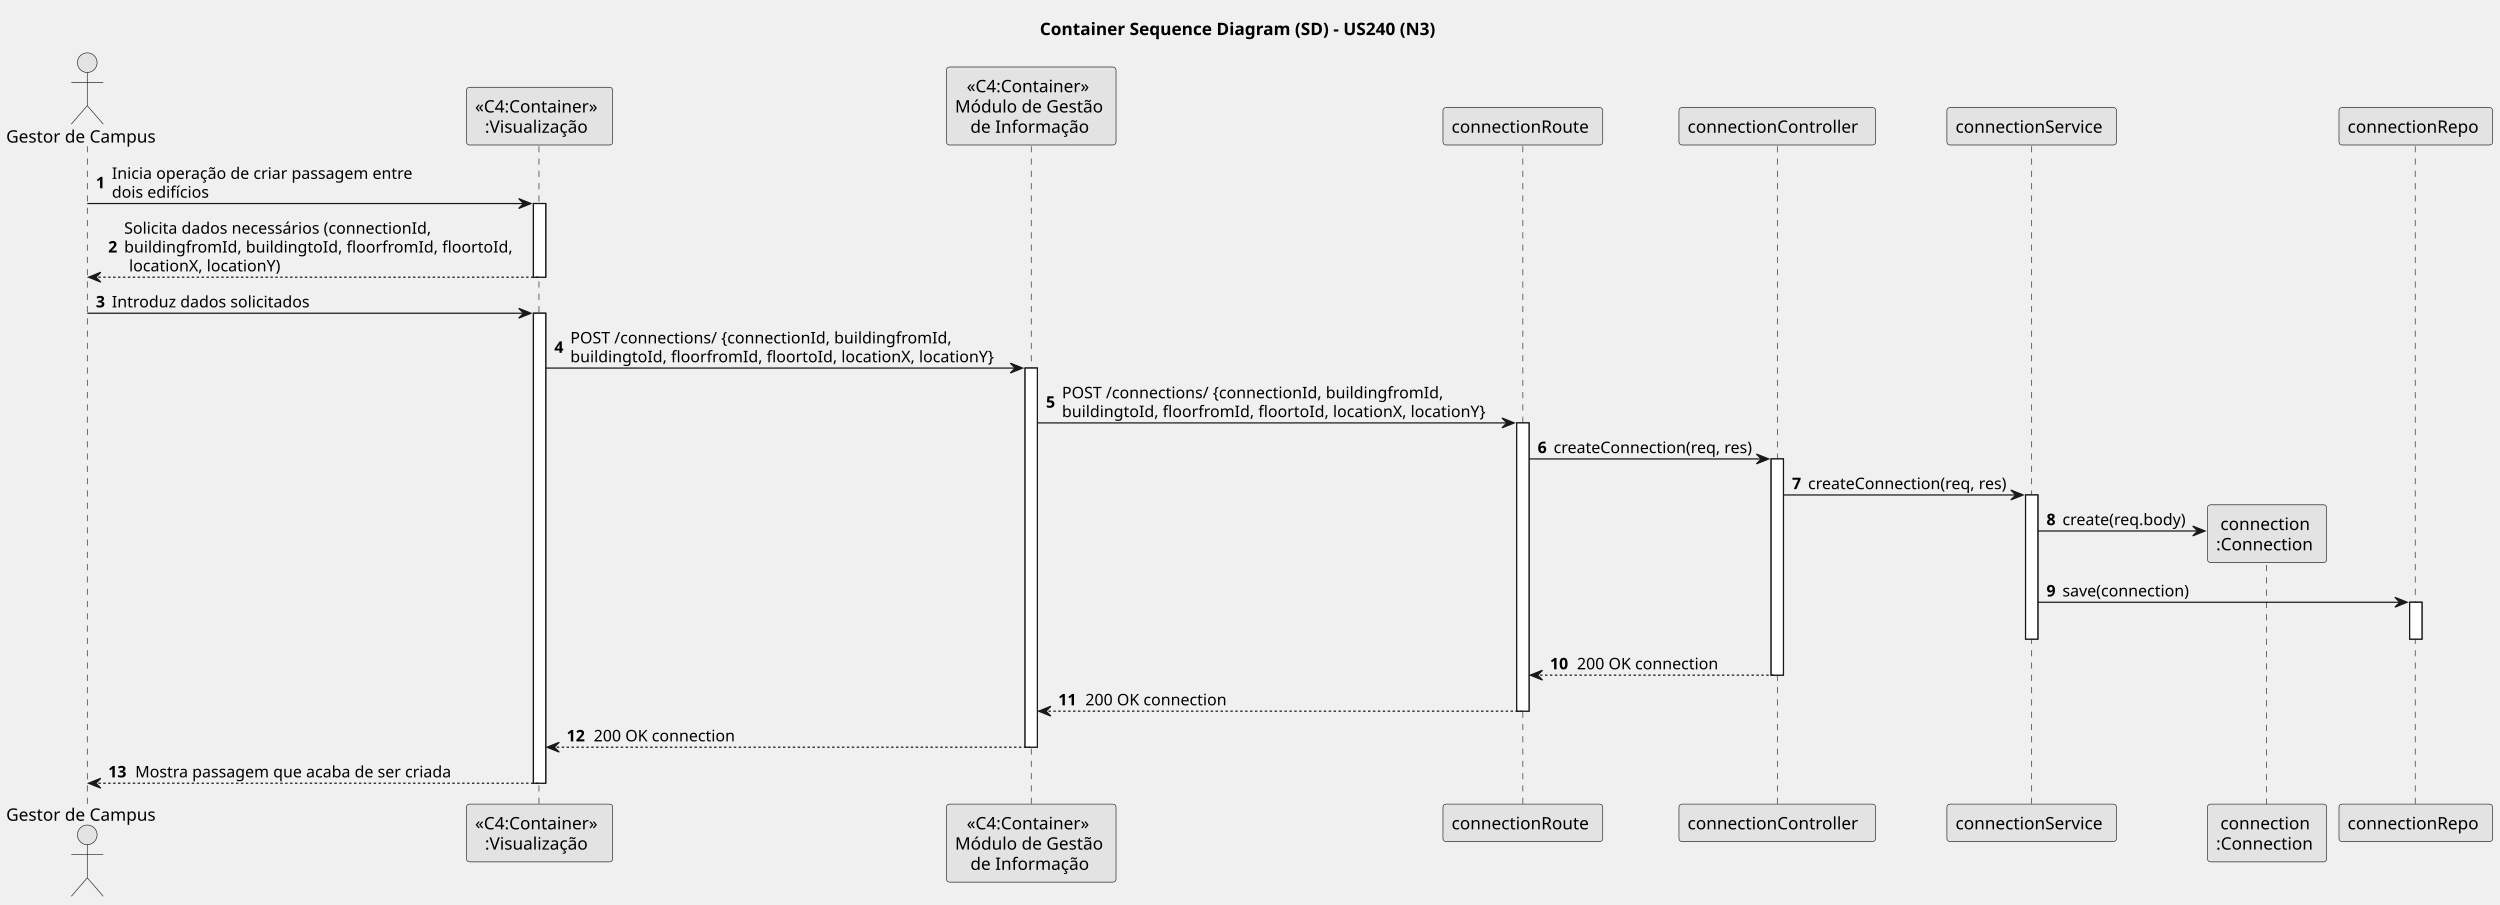
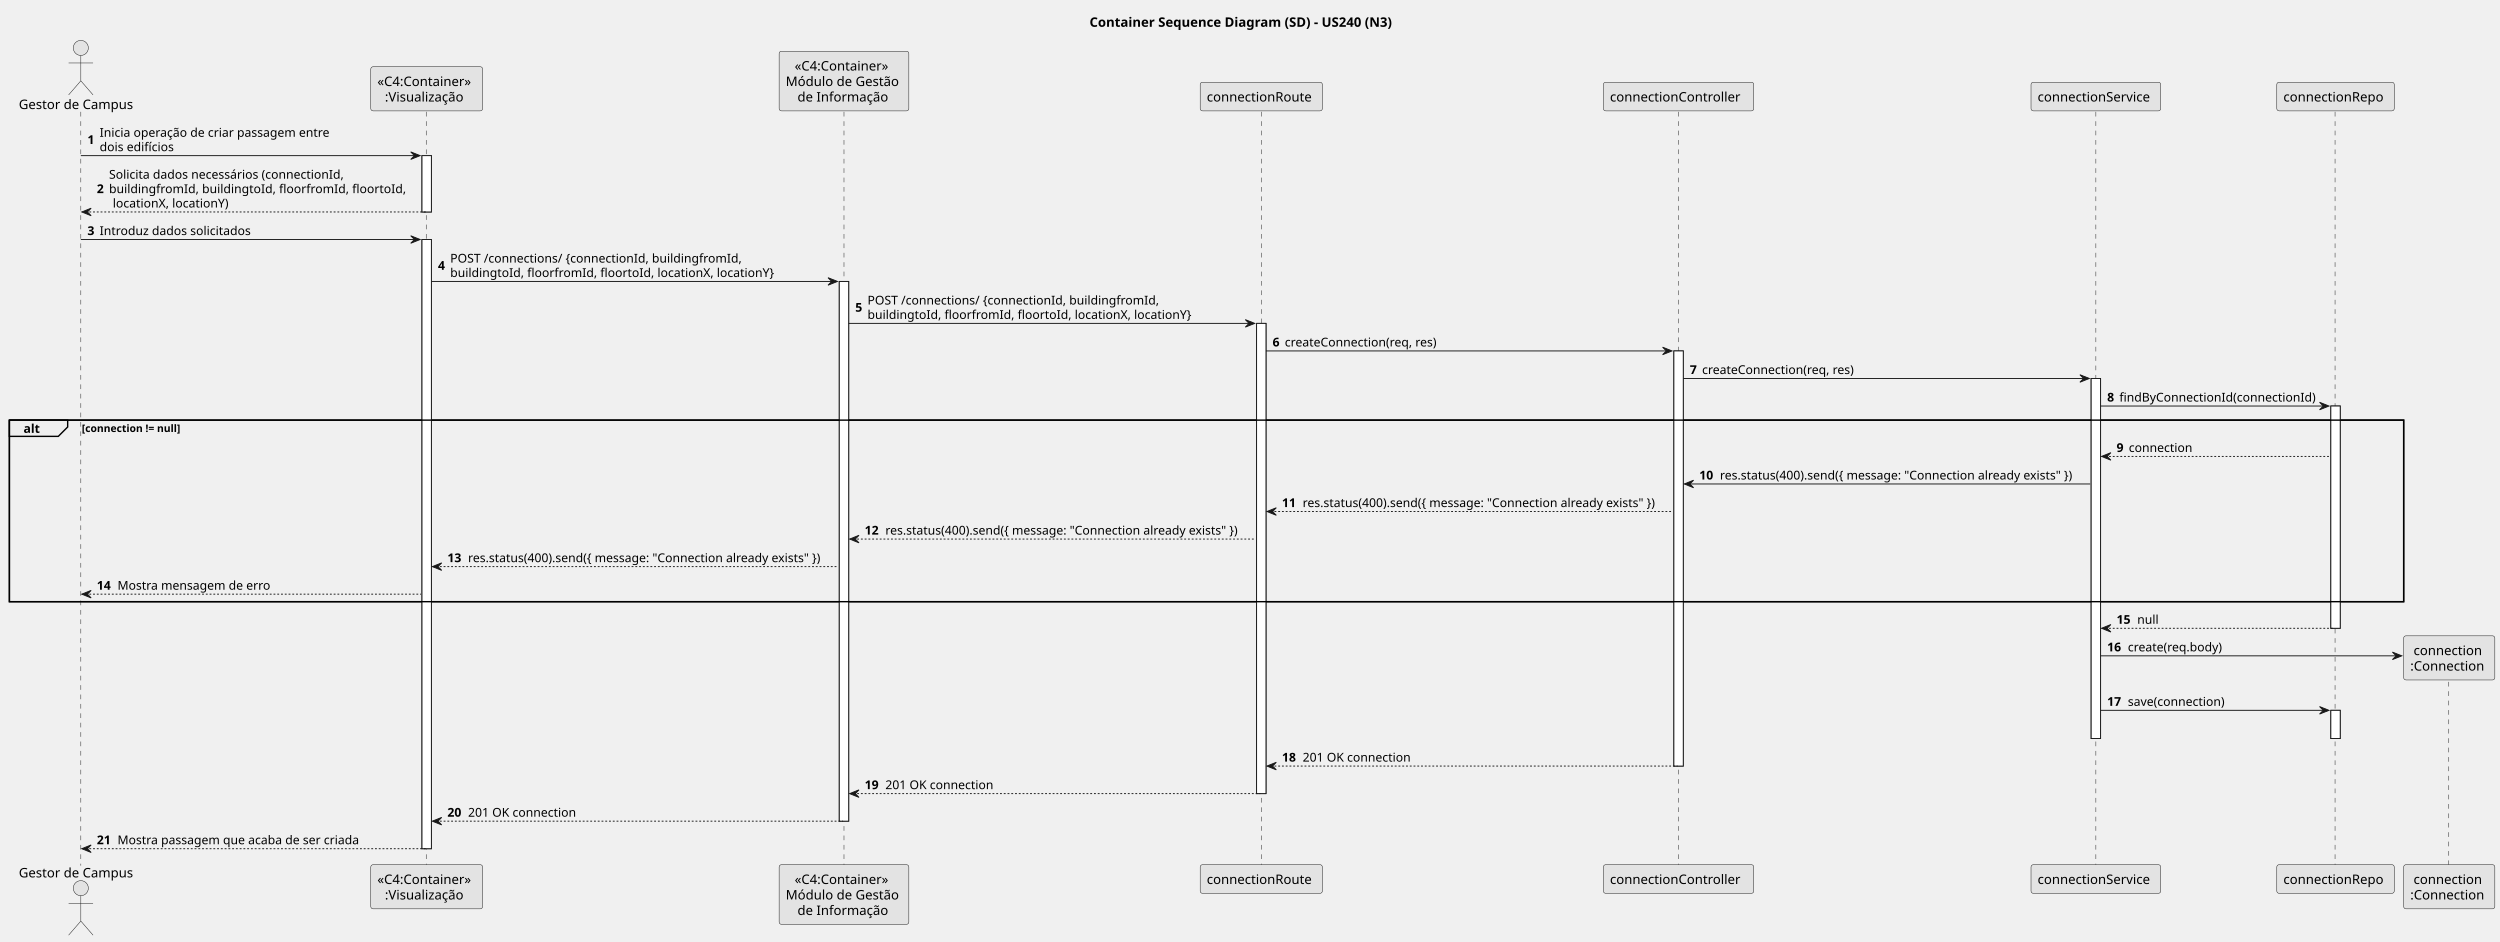
- <svg xmlns="http://www.w3.org/2000/svg" contentStyleType="text/css" height="736px" preserveAspectRatio="none" style="width:2034px;height:736px;background:#FFFFFF;" version="1.1" viewBox="0 0 2034 736" width="2034px" zoomAndPan="magnify">
+ <svg xmlns="http://www.w3.org/2000/svg" contentStyleType="text/css" height="1002px" preserveAspectRatio="none" style="width:2660px;height:1002px;background:#FFFFFF;" version="1.1" viewBox="0 0 2660 1002" width="2660px" zoomAndPan="magnify">
  <defs />
  <g>
-     <text fill="#000000" font-family="sans-serif" font-size="14" font-weight="bold" lengthAdjust="spacing" textLength="340" x="846" y="28.535">Container Sequence Diagram (SD) - US240 (N3)</text>
-     <rect fill="#FFFFFF" height="59.932" style="stroke:#181818;stroke-width:1.0;" width="10" x="434" y="165.598" />
-     <rect fill="#FFFFFF" height="382.393" style="stroke:#181818;stroke-width:1.0;" width="10" x="434" y="254.84" />
-     <rect fill="#FFFFFF" height="308.461" style="stroke:#181818;stroke-width:1.0;" width="10" x="834" y="299.461" />
-     <rect fill="#FFFFFF" height="234.529" style="stroke:#181818;stroke-width:1.0;" width="10" x="1234" y="344.082" />
-     <rect fill="#FFFFFF" height="175.908" style="stroke:#181818;stroke-width:1.0;" width="10" x="1441" y="373.393" />
-     <rect fill="#FFFFFF" height="117.287" style="stroke:#181818;stroke-width:1.0;" width="10" x="1648" y="402.703" />
-     <rect fill="#FFFFFF" height="30" style="stroke:#181818;stroke-width:1.0;" width="10" x="1960.5" y="489.99" />
-     <line style="stroke:#181818;stroke-width:0.5;stroke-dasharray:5.0,5.0;" x1="71" x2="71" y1="118.977" y2="655.232" />
-     <line style="stroke:#181818;stroke-width:0.5;stroke-dasharray:5.0,5.0;" x1="438.5" x2="438.5" y1="118.977" y2="655.232" />
-     <line style="stroke:#181818;stroke-width:0.5;stroke-dasharray:5.0,5.0;" x1="839" x2="839" y1="118.977" y2="655.232" />
-     <line style="stroke:#181818;stroke-width:0.5;stroke-dasharray:5.0,5.0;" x1="1239" x2="1239" y1="118.977" y2="655.232" />
-     <line style="stroke:#181818;stroke-width:0.5;stroke-dasharray:5.0,5.0;" x1="1446" x2="1446" y1="118.977" y2="655.232" />
-     <line style="stroke:#181818;stroke-width:0.5;stroke-dasharray:5.0,5.0;" x1="1653" x2="1653" y1="118.977" y2="655.232" />
-     <line style="stroke:#181818;stroke-width:0.5;stroke-dasharray:5.0,5.0;" x1="1844" x2="1844" y1="449.691" y2="655.232" />
-     <line style="stroke:#181818;stroke-width:0.5;stroke-dasharray:5.0,5.0;" x1="1965" x2="1965" y1="118.977" y2="655.232" />
-     <text fill="#000000" font-family="sans-serif" font-size="14" lengthAdjust="spacing" textLength="126" x="5" y="116.023">Gestor de Campus</text>
-     <ellipse cx="71" cy="50.988" fill="#E3E3E3" rx="8" ry="8" style="stroke:#181818;stroke-width:0.5;" />
-     <path d="M71,58.988 L71,85.988 M58,66.988 L84,66.988 M71,85.988 L58,100.988 M71,85.988 L84,100.988 " fill="none" style="stroke:#181818;stroke-width:0.5;" />
-     <text fill="#000000" font-family="sans-serif" font-size="14" lengthAdjust="spacing" textLength="126" x="5" y="667.768">Gestor de Campus</text>
-     <ellipse cx="71" cy="679.221" fill="#E3E3E3" rx="8" ry="8" style="stroke:#181818;stroke-width:0.5;" />
-     <path d="M71,687.221 L71,714.221 M58,695.221 L84,695.221 M71,714.221 L58,729.221 M71,714.221 L84,729.221 " fill="none" style="stroke:#181818;stroke-width:0.5;" />
-     <rect fill="#E3E3E3" height="46.977" rx="2.5" ry="2.5" style="stroke:#181818;stroke-width:0.5;" width="119" x="379.5" y="71" />
-     <text fill="#000000" font-family="sans-serif" font-size="14" lengthAdjust="spacing" textLength="105" x="386.5" y="91.535">«C4:Container»</text>
-     <text fill="#000000" font-family="sans-serif" font-size="14" lengthAdjust="spacing" textLength="89" x="394.5" y="108.023">:Visualização</text>
-     <rect fill="#E3E3E3" height="46.977" rx="2.5" ry="2.5" style="stroke:#181818;stroke-width:0.5;" width="119" x="379.5" y="654.232" />
-     <text fill="#000000" font-family="sans-serif" font-size="14" lengthAdjust="spacing" textLength="105" x="386.5" y="674.768">«C4:Container»</text>
-     <text fill="#000000" font-family="sans-serif" font-size="14" lengthAdjust="spacing" textLength="89" x="394.5" y="691.256">:Visualização</text>
-     <rect fill="#E3E3E3" height="63.465" rx="2.5" ry="2.5" style="stroke:#181818;stroke-width:0.5;" width="138" x="770" y="54.512" />
-     <text fill="#000000" font-family="sans-serif" font-size="14" lengthAdjust="spacing" textLength="105" x="786.5" y="75.047">«C4:Container»</text>
-     <text fill="#000000" font-family="sans-serif" font-size="14" lengthAdjust="spacing" textLength="124" x="777" y="91.535">Módulo de Gestão</text>
-     <text fill="#000000" font-family="sans-serif" font-size="14" lengthAdjust="spacing" textLength="99" x="789.5" y="108.023">de Informação</text>
-     <rect fill="#E3E3E3" height="63.465" rx="2.5" ry="2.5" style="stroke:#181818;stroke-width:0.5;" width="138" x="770" y="654.232" />
-     <text fill="#000000" font-family="sans-serif" font-size="14" lengthAdjust="spacing" textLength="105" x="786.5" y="674.768">«C4:Container»</text>
-     <text fill="#000000" font-family="sans-serif" font-size="14" lengthAdjust="spacing" textLength="124" x="777" y="691.256">Módulo de Gestão</text>
-     <text fill="#000000" font-family="sans-serif" font-size="14" lengthAdjust="spacing" textLength="99" x="789.5" y="707.744">de Informação</text>
-     <rect fill="#E3E3E3" height="30.488" rx="2.5" ry="2.5" style="stroke:#181818;stroke-width:0.5;" width="130" x="1174" y="87.488" />
-     <text fill="#000000" font-family="sans-serif" font-size="14" lengthAdjust="spacing" textLength="116" x="1181" y="108.023">connectionRoute</text>
-     <rect fill="#E3E3E3" height="30.488" rx="2.5" ry="2.5" style="stroke:#181818;stroke-width:0.5;" width="130" x="1174" y="654.232" />
-     <text fill="#000000" font-family="sans-serif" font-size="14" lengthAdjust="spacing" textLength="116" x="1181" y="674.768">connectionRoute</text>
-     <rect fill="#E3E3E3" height="30.488" rx="2.5" ry="2.5" style="stroke:#181818;stroke-width:0.5;" width="160" x="1366" y="87.488" />
-     <text fill="#000000" font-family="sans-serif" font-size="14" lengthAdjust="spacing" textLength="146" x="1373" y="108.023">connectionController</text>
-     <rect fill="#E3E3E3" height="30.488" rx="2.5" ry="2.5" style="stroke:#181818;stroke-width:0.5;" width="160" x="1366" y="654.232" />
-     <text fill="#000000" font-family="sans-serif" font-size="14" lengthAdjust="spacing" textLength="146" x="1373" y="674.768">connectionController</text>
-     <rect fill="#E3E3E3" height="30.488" rx="2.5" ry="2.5" style="stroke:#181818;stroke-width:0.5;" width="138" x="1584" y="87.488" />
-     <text fill="#000000" font-family="sans-serif" font-size="14" lengthAdjust="spacing" textLength="124" x="1591" y="108.023">connectionService</text>
-     <rect fill="#E3E3E3" height="30.488" rx="2.5" ry="2.5" style="stroke:#181818;stroke-width:0.5;" width="138" x="1584" y="654.232" />
-     <text fill="#000000" font-family="sans-serif" font-size="14" lengthAdjust="spacing" textLength="124" x="1591" y="674.768">connectionService</text>
-     <rect fill="#E3E3E3" height="46.977" rx="2.5" ry="2.5" style="stroke:#181818;stroke-width:0.5;" width="97" x="1796" y="654.232" />
-     <text fill="#000000" font-family="sans-serif" font-size="14" lengthAdjust="spacing" textLength="76" x="1806.5" y="674.768">connection</text>
-     <text fill="#000000" font-family="sans-serif" font-size="14" lengthAdjust="spacing" textLength="83" x="1803" y="691.256">:Connection</text>
-     <rect fill="#E3E3E3" height="30.488" rx="2.5" ry="2.5" style="stroke:#181818;stroke-width:0.5;" width="125" x="1903" y="87.488" />
-     <text fill="#000000" font-family="sans-serif" font-size="14" lengthAdjust="spacing" textLength="111" x="1910" y="108.023">connectionRepo</text>
-     <rect fill="#E3E3E3" height="30.488" rx="2.5" ry="2.5" style="stroke:#181818;stroke-width:0.5;" width="125" x="1903" y="654.232" />
-     <text fill="#000000" font-family="sans-serif" font-size="14" lengthAdjust="spacing" textLength="111" x="1910" y="674.768">connectionRepo</text>
-     <rect fill="#FFFFFF" height="59.932" style="stroke:#181818;stroke-width:1.0;" width="10" x="434" y="165.598" />
-     <rect fill="#FFFFFF" height="382.393" style="stroke:#181818;stroke-width:1.0;" width="10" x="434" y="254.84" />
-     <rect fill="#FFFFFF" height="308.461" style="stroke:#181818;stroke-width:1.0;" width="10" x="834" y="299.461" />
-     <rect fill="#FFFFFF" height="234.529" style="stroke:#181818;stroke-width:1.0;" width="10" x="1234" y="344.082" />
-     <rect fill="#FFFFFF" height="175.908" style="stroke:#181818;stroke-width:1.0;" width="10" x="1441" y="373.393" />
-     <rect fill="#FFFFFF" height="117.287" style="stroke:#181818;stroke-width:1.0;" width="10" x="1648" y="402.703" />
-     <rect fill="#FFFFFF" height="30" style="stroke:#181818;stroke-width:1.0;" width="10" x="1960.5" y="489.99" />
-     <polygon fill="#181818" points="422,161.598,432,165.598,422,169.598,426,165.598" style="stroke:#181818;stroke-width:1.0;" />
-     <line style="stroke:#181818;stroke-width:1.0;" x1="71" x2="428" y1="165.598" y2="165.598" />
-     <text fill="#000000" font-family="sans-serif" font-size="13" font-weight="bold" lengthAdjust="spacing" textLength="9" x="78" y="153.2">1</text>
-     <text fill="#000000" font-family="sans-serif" font-size="13" lengthAdjust="spacing" textLength="249" x="91" y="145.545">Inicia operação de criar passagem entre</text>
-     <text fill="#000000" font-family="sans-serif" font-size="13" lengthAdjust="spacing" textLength="85" x="91" y="160.856">dois edifícios</text>
-     <polygon fill="#181818" points="82,221.529,72,225.529,82,229.529,78,225.529" style="stroke:#181818;stroke-width:1.0;" />
-     <line style="stroke:#181818;stroke-width:1.0;stroke-dasharray:2.0,2.0;" x1="76" x2="438" y1="225.529" y2="225.529" />
-     <text fill="#000000" font-family="sans-serif" font-size="13" font-weight="bold" lengthAdjust="spacing" textLength="9" x="88" y="205.477">2</text>
-     <text fill="#000000" font-family="sans-serif" font-size="13" lengthAdjust="spacing" textLength="260" x="101" y="190.166">Solicita dados necessários (connectionId,</text>
-     <text fill="#000000" font-family="sans-serif" font-size="13" lengthAdjust="spacing" textLength="326" x="101" y="205.477">buildingfromId, buildingtoId, floorfromId, floortoId,</text>
-     <text fill="#000000" font-family="sans-serif" font-size="13" lengthAdjust="spacing" textLength="130" x="105" y="220.787">locationX, locationY)</text>
-     <polygon fill="#181818" points="422,250.84,432,254.84,422,258.84,426,254.84" style="stroke:#181818;stroke-width:1.0;" />
-     <line style="stroke:#181818;stroke-width:1.0;" x1="71" x2="428" y1="254.84" y2="254.84" />
-     <text fill="#000000" font-family="sans-serif" font-size="13" font-weight="bold" lengthAdjust="spacing" textLength="9" x="78" y="250.098">3</text>
-     <text fill="#000000" font-family="sans-serif" font-size="13" lengthAdjust="spacing" textLength="168" x="91" y="250.098">Introduz dados solicitados</text>
-     <polygon fill="#181818" points="822,295.461,832,299.461,822,303.461,826,299.461" style="stroke:#181818;stroke-width:1.0;" />
-     <line style="stroke:#181818;stroke-width:1.0;" x1="444" x2="828" y1="299.461" y2="299.461" />
-     <text fill="#000000" font-family="sans-serif" font-size="13" font-weight="bold" lengthAdjust="spacing" textLength="9" x="451" y="287.063">4</text>
-     <text fill="#000000" font-family="sans-serif" font-size="13" lengthAdjust="spacing" textLength="323" x="464" y="279.408">POST /connections/ {connectionId, buildingfromId,</text>
-     <text fill="#000000" font-family="sans-serif" font-size="13" lengthAdjust="spacing" textLength="358" x="464" y="294.719">buildingtoId, floorfromId, floortoId, locationX, locationY}</text>
-     <polygon fill="#181818" points="1222,340.082,1232,344.082,1222,348.082,1226,344.082" style="stroke:#181818;stroke-width:1.0;" />
-     <line style="stroke:#181818;stroke-width:1.0;" x1="844" x2="1228" y1="344.082" y2="344.082" />
-     <text fill="#000000" font-family="sans-serif" font-size="13" font-weight="bold" lengthAdjust="spacing" textLength="9" x="851" y="331.685">5</text>
-     <text fill="#000000" font-family="sans-serif" font-size="13" lengthAdjust="spacing" textLength="323" x="864" y="324.029">POST /connections/ {connectionId, buildingfromId,</text>
-     <text fill="#000000" font-family="sans-serif" font-size="13" lengthAdjust="spacing" textLength="358" x="864" y="339.34">buildingtoId, floorfromId, floortoId, locationX, locationY}</text>
-     <polygon fill="#181818" points="1429,369.393,1439,373.393,1429,377.393,1433,373.393" style="stroke:#181818;stroke-width:1.0;" />
-     <line style="stroke:#181818;stroke-width:1.0;" x1="1244" x2="1435" y1="373.393" y2="373.393" />
-     <text fill="#000000" font-family="sans-serif" font-size="13" font-weight="bold" lengthAdjust="spacing" textLength="9" x="1251" y="368.65">6</text>
-     <text fill="#000000" font-family="sans-serif" font-size="13" lengthAdjust="spacing" textLength="165" x="1264" y="368.65">createConnection(req, res)</text>
-     <polygon fill="#181818" points="1636,398.703,1646,402.703,1636,406.703,1640,402.703" style="stroke:#181818;stroke-width:1.0;" />
-     <line style="stroke:#181818;stroke-width:1.0;" x1="1451" x2="1642" y1="402.703" y2="402.703" />
-     <text fill="#000000" font-family="sans-serif" font-size="13" font-weight="bold" lengthAdjust="spacing" textLength="9" x="1458" y="397.961">7</text>
-     <text fill="#000000" font-family="sans-serif" font-size="13" lengthAdjust="spacing" textLength="165" x="1471" y="397.961">createConnection(req, res)</text>
-     <polygon fill="#181818" points="1784,428.014,1794,432.014,1784,436.014,1788,432.014" style="stroke:#181818;stroke-width:1.0;" />
-     <line style="stroke:#181818;stroke-width:1.0;" x1="1658" x2="1790" y1="432.014" y2="432.014" />
-     <text fill="#000000" font-family="sans-serif" font-size="13" font-weight="bold" lengthAdjust="spacing" textLength="9" x="1665" y="427.272">8</text>
-     <text fill="#000000" font-family="sans-serif" font-size="13" lengthAdjust="spacing" textLength="101" x="1678" y="427.272">create(req.body)</text>
-     <rect fill="#E3E3E3" height="46.977" rx="2.5" ry="2.5" style="stroke:#181818;stroke-width:0.5;" width="97" x="1796" y="410.703" />
-     <text fill="#000000" font-family="sans-serif" font-size="14" lengthAdjust="spacing" textLength="76" x="1806.5" y="431.238">connection</text>
-     <text fill="#000000" font-family="sans-serif" font-size="14" lengthAdjust="spacing" textLength="83" x="1803" y="447.727">:Connection</text>
-     <polygon fill="#181818" points="1948.5,485.99,1958.5,489.99,1948.5,493.99,1952.5,489.99" style="stroke:#181818;stroke-width:1.0;" />
-     <line style="stroke:#181818;stroke-width:1.0;" x1="1658" x2="1954.5" y1="489.99" y2="489.99" />
-     <text fill="#000000" font-family="sans-serif" font-size="13" font-weight="bold" lengthAdjust="spacing" textLength="9" x="1665" y="485.248">9</text>
-     <text fill="#000000" font-family="sans-serif" font-size="13" lengthAdjust="spacing" textLength="106" x="1678" y="485.248">save(connection)</text>
-     <polygon fill="#181818" points="1255,545.301,1245,549.301,1255,553.301,1251,549.301" style="stroke:#181818;stroke-width:1.0;" />
-     <line style="stroke:#181818;stroke-width:1.0;stroke-dasharray:2.0,2.0;" x1="1249" x2="1445" y1="549.301" y2="549.301" />
-     <text fill="#000000" font-family="sans-serif" font-size="13" font-weight="bold" lengthAdjust="spacing" textLength="18" x="1261" y="544.559">10</text>
-     <text fill="#000000" font-family="sans-serif" font-size="13" lengthAdjust="spacing" textLength="120" x="1283" y="544.559">200 OK connection</text>
-     <polygon fill="#181818" points="855,574.611,845,578.611,855,582.611,851,578.611" style="stroke:#181818;stroke-width:1.0;" />
-     <line style="stroke:#181818;stroke-width:1.0;stroke-dasharray:2.0,2.0;" x1="849" x2="1238" y1="578.611" y2="578.611" />
-     <text fill="#000000" font-family="sans-serif" font-size="13" font-weight="bold" lengthAdjust="spacing" textLength="18" x="861" y="573.869">11</text>
-     <text fill="#000000" font-family="sans-serif" font-size="13" lengthAdjust="spacing" textLength="120" x="883" y="573.869">200 OK connection</text>
-     <polygon fill="#181818" points="455,603.922,445,607.922,455,611.922,451,607.922" style="stroke:#181818;stroke-width:1.0;" />
-     <line style="stroke:#181818;stroke-width:1.0;stroke-dasharray:2.0,2.0;" x1="449" x2="838" y1="607.922" y2="607.922" />
-     <text fill="#000000" font-family="sans-serif" font-size="13" font-weight="bold" lengthAdjust="spacing" textLength="18" x="461" y="603.18">12</text>
-     <text fill="#000000" font-family="sans-serif" font-size="13" lengthAdjust="spacing" textLength="120" x="483" y="603.18">200 OK connection</text>
-     <polygon fill="#181818" points="82,633.232,72,637.232,82,641.232,78,637.232" style="stroke:#181818;stroke-width:1.0;" />
-     <line style="stroke:#181818;stroke-width:1.0;stroke-dasharray:2.0,2.0;" x1="76" x2="438" y1="637.232" y2="637.232" />
-     <text fill="#000000" font-family="sans-serif" font-size="13" font-weight="bold" lengthAdjust="spacing" textLength="18" x="88" y="632.49">13</text>
-     <text fill="#000000" font-family="sans-serif" font-size="13" lengthAdjust="spacing" textLength="261" x="110" y="632.49">Mostra passagem que acaba de ser criada</text>
+     <text fill="#000000" font-family="sans-serif" font-size="14" font-weight="bold" lengthAdjust="spacing" textLength="340" x="1159.25" y="28.535">Container Sequence Diagram (SD) - US240 (N3)</text>
+     <rect fill="#FFFFFF" height="59.932" style="stroke:#181818;stroke-width:1.0;" width="10" x="449" y="165.598" />
+     <rect fill="#FFFFFF" height="648.188" style="stroke:#181818;stroke-width:1.0;" width="10" x="449" y="254.84" />
+     <rect fill="#FFFFFF" height="574.256" style="stroke:#181818;stroke-width:1.0;" width="10" x="893" y="299.461" />
+     <rect fill="#FFFFFF" height="500.324" style="stroke:#181818;stroke-width:1.0;" width="10" x="1337" y="344.082" />
+     <rect fill="#FFFFFF" height="441.703" style="stroke:#181818;stroke-width:1.0;" width="10" x="1781" y="373.393" />
+     <rect fill="#FFFFFF" height="383.082" style="stroke:#181818;stroke-width:1.0;" width="10" x="2225" y="402.703" />
+     <rect fill="#FFFFFF" height="236.484" style="stroke:#181818;stroke-width:1.0;" width="10" x="2480" y="432.014" />
+     <rect fill="#FFFFFF" height="30" style="stroke:#181818;stroke-width:1.0;" width="10" x="2480" y="755.785" />
+     <rect fill="none" height="193.174" style="stroke:#000000;stroke-width:1.5;" width="2547.5" x="10" y="447.014" />
+     <line style="stroke:#181818;stroke-width:0.5;stroke-dasharray:5.0,5.0;" x1="86" x2="86" y1="118.977" y2="921.027" />
+     <line style="stroke:#181818;stroke-width:0.5;stroke-dasharray:5.0,5.0;" x1="453.5" x2="453.5" y1="118.977" y2="921.027" />
+     <line style="stroke:#181818;stroke-width:0.5;stroke-dasharray:5.0,5.0;" x1="898" x2="898" y1="118.977" y2="921.027" />
+     <line style="stroke:#181818;stroke-width:0.5;stroke-dasharray:5.0,5.0;" x1="1342" x2="1342" y1="118.977" y2="921.027" />
+     <line style="stroke:#181818;stroke-width:0.5;stroke-dasharray:5.0,5.0;" x1="1786" x2="1786" y1="118.977" y2="921.027" />
+     <line style="stroke:#181818;stroke-width:0.5;stroke-dasharray:5.0,5.0;" x1="2230" x2="2230" y1="118.977" y2="921.027" />
+     <line style="stroke:#181818;stroke-width:0.5;stroke-dasharray:5.0,5.0;" x1="2484.5" x2="2484.5" y1="118.977" y2="921.027" />
+     <line style="stroke:#181818;stroke-width:0.5;stroke-dasharray:5.0,5.0;" x1="2605.5" x2="2605.5" y1="715.486" y2="921.027" />
+     <text fill="#000000" font-family="sans-serif" font-size="14" lengthAdjust="spacing" textLength="126" x="20" y="116.023">Gestor de Campus</text>
+     <ellipse cx="86" cy="50.988" fill="#E3E3E3" rx="8" ry="8" style="stroke:#181818;stroke-width:0.5;" />
+     <path d="M86,58.988 L86,85.988 M73,66.988 L99,66.988 M86,85.988 L73,100.988 M86,85.988 L99,100.988 " fill="none" style="stroke:#181818;stroke-width:0.5;" />
+     <text fill="#000000" font-family="sans-serif" font-size="14" lengthAdjust="spacing" textLength="126" x="20" y="933.562">Gestor de Campus</text>
+     <ellipse cx="86" cy="945.016" fill="#E3E3E3" rx="8" ry="8" style="stroke:#181818;stroke-width:0.5;" />
+     <path d="M86,953.016 L86,980.016 M73,961.016 L99,961.016 M86,980.016 L73,995.016 M86,980.016 L99,995.016 " fill="none" style="stroke:#181818;stroke-width:0.5;" />
+     <rect fill="#E3E3E3" height="46.977" rx="2.5" ry="2.5" style="stroke:#181818;stroke-width:0.5;" width="119" x="394.5" y="71" />
+     <text fill="#000000" font-family="sans-serif" font-size="14" lengthAdjust="spacing" textLength="105" x="401.5" y="91.535">«C4:Container»</text>
+     <text fill="#000000" font-family="sans-serif" font-size="14" lengthAdjust="spacing" textLength="89" x="409.5" y="108.023">:Visualização</text>
+     <rect fill="#E3E3E3" height="46.977" rx="2.5" ry="2.5" style="stroke:#181818;stroke-width:0.5;" width="119" x="394.5" y="920.027" />
+     <text fill="#000000" font-family="sans-serif" font-size="14" lengthAdjust="spacing" textLength="105" x="401.5" y="940.562">«C4:Container»</text>
+     <text fill="#000000" font-family="sans-serif" font-size="14" lengthAdjust="spacing" textLength="89" x="409.5" y="957.051">:Visualização</text>
+     <rect fill="#E3E3E3" height="63.465" rx="2.5" ry="2.5" style="stroke:#181818;stroke-width:0.5;" width="138" x="829" y="54.512" />
+     <text fill="#000000" font-family="sans-serif" font-size="14" lengthAdjust="spacing" textLength="105" x="845.5" y="75.047">«C4:Container»</text>
+     <text fill="#000000" font-family="sans-serif" font-size="14" lengthAdjust="spacing" textLength="124" x="836" y="91.535">Módulo de Gestão</text>
+     <text fill="#000000" font-family="sans-serif" font-size="14" lengthAdjust="spacing" textLength="99" x="848.5" y="108.023">de Informação</text>
+     <rect fill="#E3E3E3" height="63.465" rx="2.5" ry="2.5" style="stroke:#181818;stroke-width:0.5;" width="138" x="829" y="920.027" />
+     <text fill="#000000" font-family="sans-serif" font-size="14" lengthAdjust="spacing" textLength="105" x="845.5" y="940.562">«C4:Container»</text>
+     <text fill="#000000" font-family="sans-serif" font-size="14" lengthAdjust="spacing" textLength="124" x="836" y="957.051">Módulo de Gestão</text>
+     <text fill="#000000" font-family="sans-serif" font-size="14" lengthAdjust="spacing" textLength="99" x="848.5" y="973.539">de Informação</text>
+     <rect fill="#E3E3E3" height="30.488" rx="2.5" ry="2.5" style="stroke:#181818;stroke-width:0.5;" width="130" x="1277" y="87.488" />
+     <text fill="#000000" font-family="sans-serif" font-size="14" lengthAdjust="spacing" textLength="116" x="1284" y="108.023">connectionRoute</text>
+     <rect fill="#E3E3E3" height="30.488" rx="2.5" ry="2.5" style="stroke:#181818;stroke-width:0.5;" width="130" x="1277" y="920.027" />
+     <text fill="#000000" font-family="sans-serif" font-size="14" lengthAdjust="spacing" textLength="116" x="1284" y="940.562">connectionRoute</text>
+     <rect fill="#E3E3E3" height="30.488" rx="2.5" ry="2.5" style="stroke:#181818;stroke-width:0.5;" width="160" x="1706" y="87.488" />
+     <text fill="#000000" font-family="sans-serif" font-size="14" lengthAdjust="spacing" textLength="146" x="1713" y="108.023">connectionController</text>
+     <rect fill="#E3E3E3" height="30.488" rx="2.5" ry="2.5" style="stroke:#181818;stroke-width:0.5;" width="160" x="1706" y="920.027" />
+     <text fill="#000000" font-family="sans-serif" font-size="14" lengthAdjust="spacing" textLength="146" x="1713" y="940.562">connectionController</text>
+     <rect fill="#E3E3E3" height="30.488" rx="2.5" ry="2.5" style="stroke:#181818;stroke-width:0.5;" width="138" x="2161" y="87.488" />
+     <text fill="#000000" font-family="sans-serif" font-size="14" lengthAdjust="spacing" textLength="124" x="2168" y="108.023">connectionService</text>
+     <rect fill="#E3E3E3" height="30.488" rx="2.5" ry="2.5" style="stroke:#181818;stroke-width:0.5;" width="138" x="2161" y="920.027" />
+     <text fill="#000000" font-family="sans-serif" font-size="14" lengthAdjust="spacing" textLength="124" x="2168" y="940.562">connectionService</text>
+     <rect fill="#E3E3E3" height="30.488" rx="2.5" ry="2.5" style="stroke:#181818;stroke-width:0.5;" width="125" x="2422.5" y="87.488" />
+     <text fill="#000000" font-family="sans-serif" font-size="14" lengthAdjust="spacing" textLength="111" x="2429.5" y="108.023">connectionRepo</text>
+     <rect fill="#E3E3E3" height="30.488" rx="2.5" ry="2.5" style="stroke:#181818;stroke-width:0.5;" width="125" x="2422.5" y="920.027" />
+     <text fill="#000000" font-family="sans-serif" font-size="14" lengthAdjust="spacing" textLength="111" x="2429.5" y="940.562">connectionRepo</text>
+     <rect fill="#E3E3E3" height="46.977" rx="2.5" ry="2.5" style="stroke:#181818;stroke-width:0.5;" width="97" x="2557.5" y="920.027" />
+     <text fill="#000000" font-family="sans-serif" font-size="14" lengthAdjust="spacing" textLength="76" x="2568" y="940.562">connection</text>
+     <text fill="#000000" font-family="sans-serif" font-size="14" lengthAdjust="spacing" textLength="83" x="2564.5" y="957.051">:Connection</text>
+     <rect fill="#FFFFFF" height="59.932" style="stroke:#181818;stroke-width:1.0;" width="10" x="449" y="165.598" />
+     <rect fill="#FFFFFF" height="648.188" style="stroke:#181818;stroke-width:1.0;" width="10" x="449" y="254.84" />
+     <rect fill="#FFFFFF" height="574.256" style="stroke:#181818;stroke-width:1.0;" width="10" x="893" y="299.461" />
+     <rect fill="#FFFFFF" height="500.324" style="stroke:#181818;stroke-width:1.0;" width="10" x="1337" y="344.082" />
+     <rect fill="#FFFFFF" height="441.703" style="stroke:#181818;stroke-width:1.0;" width="10" x="1781" y="373.393" />
+     <rect fill="#FFFFFF" height="383.082" style="stroke:#181818;stroke-width:1.0;" width="10" x="2225" y="402.703" />
+     <rect fill="#FFFFFF" height="236.484" style="stroke:#181818;stroke-width:1.0;" width="10" x="2480" y="432.014" />
+     <rect fill="#FFFFFF" height="30" style="stroke:#181818;stroke-width:1.0;" width="10" x="2480" y="755.785" />
+     <polygon fill="#181818" points="437,161.598,447,165.598,437,169.598,441,165.598" style="stroke:#181818;stroke-width:1.0;" />
+     <line style="stroke:#181818;stroke-width:1.0;" x1="86" x2="443" y1="165.598" y2="165.598" />
+     <text fill="#000000" font-family="sans-serif" font-size="13" font-weight="bold" lengthAdjust="spacing" textLength="9" x="93" y="153.2">1</text>
+     <text fill="#000000" font-family="sans-serif" font-size="13" lengthAdjust="spacing" textLength="249" x="106" y="145.545">Inicia operação de criar passagem entre</text>
+     <text fill="#000000" font-family="sans-serif" font-size="13" lengthAdjust="spacing" textLength="85" x="106" y="160.856">dois edifícios</text>
+     <polygon fill="#181818" points="97,221.529,87,225.529,97,229.529,93,225.529" style="stroke:#181818;stroke-width:1.0;" />
+     <line style="stroke:#181818;stroke-width:1.0;stroke-dasharray:2.0,2.0;" x1="91" x2="453" y1="225.529" y2="225.529" />
+     <text fill="#000000" font-family="sans-serif" font-size="13" font-weight="bold" lengthAdjust="spacing" textLength="9" x="103" y="205.477">2</text>
+     <text fill="#000000" font-family="sans-serif" font-size="13" lengthAdjust="spacing" textLength="260" x="116" y="190.166">Solicita dados necessários (connectionId,</text>
+     <text fill="#000000" font-family="sans-serif" font-size="13" lengthAdjust="spacing" textLength="326" x="116" y="205.477">buildingfromId, buildingtoId, floorfromId, floortoId,</text>
+     <text fill="#000000" font-family="sans-serif" font-size="13" lengthAdjust="spacing" textLength="130" x="120" y="220.787">locationX, locationY)</text>
+     <polygon fill="#181818" points="437,250.84,447,254.84,437,258.84,441,254.84" style="stroke:#181818;stroke-width:1.0;" />
+     <line style="stroke:#181818;stroke-width:1.0;" x1="86" x2="443" y1="254.84" y2="254.84" />
+     <text fill="#000000" font-family="sans-serif" font-size="13" font-weight="bold" lengthAdjust="spacing" textLength="9" x="93" y="250.098">3</text>
+     <text fill="#000000" font-family="sans-serif" font-size="13" lengthAdjust="spacing" textLength="168" x="106" y="250.098">Introduz dados solicitados</text>
+     <polygon fill="#181818" points="881,295.461,891,299.461,881,303.461,885,299.461" style="stroke:#181818;stroke-width:1.0;" />
+     <line style="stroke:#181818;stroke-width:1.0;" x1="459" x2="887" y1="299.461" y2="299.461" />
+     <text fill="#000000" font-family="sans-serif" font-size="13" font-weight="bold" lengthAdjust="spacing" textLength="9" x="466" y="287.063">4</text>
+     <text fill="#000000" font-family="sans-serif" font-size="13" lengthAdjust="spacing" textLength="323" x="479" y="279.408">POST /connections/ {connectionId, buildingfromId,</text>
+     <text fill="#000000" font-family="sans-serif" font-size="13" lengthAdjust="spacing" textLength="358" x="479" y="294.719">buildingtoId, floorfromId, floortoId, locationX, locationY}</text>
+     <polygon fill="#181818" points="1325,340.082,1335,344.082,1325,348.082,1329,344.082" style="stroke:#181818;stroke-width:1.0;" />
+     <line style="stroke:#181818;stroke-width:1.0;" x1="903" x2="1331" y1="344.082" y2="344.082" />
+     <text fill="#000000" font-family="sans-serif" font-size="13" font-weight="bold" lengthAdjust="spacing" textLength="9" x="910" y="331.685">5</text>
+     <text fill="#000000" font-family="sans-serif" font-size="13" lengthAdjust="spacing" textLength="323" x="923" y="324.029">POST /connections/ {connectionId, buildingfromId,</text>
+     <text fill="#000000" font-family="sans-serif" font-size="13" lengthAdjust="spacing" textLength="358" x="923" y="339.34">buildingtoId, floorfromId, floortoId, locationX, locationY}</text>
+     <polygon fill="#181818" points="1769,369.393,1779,373.393,1769,377.393,1773,373.393" style="stroke:#181818;stroke-width:1.0;" />
+     <line style="stroke:#181818;stroke-width:1.0;" x1="1347" x2="1775" y1="373.393" y2="373.393" />
+     <text fill="#000000" font-family="sans-serif" font-size="13" font-weight="bold" lengthAdjust="spacing" textLength="9" x="1354" y="368.65">6</text>
+     <text fill="#000000" font-family="sans-serif" font-size="13" lengthAdjust="spacing" textLength="165" x="1367" y="368.65">createConnection(req, res)</text>
+     <polygon fill="#181818" points="2213,398.703,2223,402.703,2213,406.703,2217,402.703" style="stroke:#181818;stroke-width:1.0;" />
+     <line style="stroke:#181818;stroke-width:1.0;" x1="1791" x2="2219" y1="402.703" y2="402.703" />
+     <text fill="#000000" font-family="sans-serif" font-size="13" font-weight="bold" lengthAdjust="spacing" textLength="9" x="1798" y="397.961">7</text>
+     <text fill="#000000" font-family="sans-serif" font-size="13" lengthAdjust="spacing" textLength="165" x="1811" y="397.961">createConnection(req, res)</text>
+     <polygon fill="#181818" points="2468,428.014,2478,432.014,2468,436.014,2472,432.014" style="stroke:#181818;stroke-width:1.0;" />
+     <line style="stroke:#181818;stroke-width:1.0;" x1="2235" x2="2474" y1="432.014" y2="432.014" />
+     <text fill="#000000" font-family="sans-serif" font-size="13" font-weight="bold" lengthAdjust="spacing" textLength="9" x="2242" y="427.272">8</text>
+     <text fill="#000000" font-family="sans-serif" font-size="13" lengthAdjust="spacing" textLength="213" x="2255" y="427.272">findByConnectionId(connectionId)</text>
+     <path d="M10,447.014 L72,447.014 L72,454.324 L62,464.324 L10,464.324 L10,447.014 " fill="#EEEEEE" style="stroke:#000000;stroke-width:1.5;" />
+     <rect fill="none" height="193.174" style="stroke:#000000;stroke-width:1.5;" width="2547.5" x="10" y="447.014" />
+     <text fill="#000000" font-family="sans-serif" font-size="13" font-weight="bold" lengthAdjust="spacing" textLength="17" x="25" y="460.582">alt</text>
+     <text fill="#000000" font-family="sans-serif" font-size="11" font-weight="bold" lengthAdjust="spacing" textLength="111" x="87" y="459.648">[connection != null]</text>
+     <polygon fill="#181818" points="2246,481.635,2236,485.635,2246,489.635,2242,485.635" style="stroke:#181818;stroke-width:1.0;" />
+     <line style="stroke:#181818;stroke-width:1.0;stroke-dasharray:2.0,2.0;" x1="2240" x2="2479" y1="485.635" y2="485.635" />
+     <text fill="#000000" font-family="sans-serif" font-size="13" font-weight="bold" lengthAdjust="spacing" textLength="9" x="2252" y="480.893">9</text>
+     <text fill="#000000" font-family="sans-serif" font-size="13" lengthAdjust="spacing" textLength="70" x="2265" y="480.893">connection</text>
+     <polygon fill="#181818" points="1802,510.945,1792,514.945,1802,518.945,1798,514.945" style="stroke:#181818;stroke-width:1.0;" />
+     <line style="stroke:#181818;stroke-width:1.0;" x1="1796" x2="2224" y1="514.945" y2="514.945" />
+     <text fill="#000000" font-family="sans-serif" font-size="13" font-weight="bold" lengthAdjust="spacing" textLength="18" x="1808" y="510.203">10</text>
+     <text fill="#000000" font-family="sans-serif" font-size="13" lengthAdjust="spacing" textLength="388" x="1830" y="510.203">res.status(400).send({ message: "Connection already exists" })</text>
+     <polygon fill="#181818" points="1358,540.256,1348,544.256,1358,548.256,1354,544.256" style="stroke:#181818;stroke-width:1.0;" />
+     <line style="stroke:#181818;stroke-width:1.0;stroke-dasharray:2.0,2.0;" x1="1352" x2="1780" y1="544.256" y2="544.256" />
+     <text fill="#000000" font-family="sans-serif" font-size="13" font-weight="bold" lengthAdjust="spacing" textLength="18" x="1364" y="539.514">11</text>
+     <text fill="#000000" font-family="sans-serif" font-size="13" lengthAdjust="spacing" textLength="388" x="1386" y="539.514">res.status(400).send({ message: "Connection already exists" })</text>
+     <polygon fill="#181818" points="914,569.566,904,573.566,914,577.566,910,573.566" style="stroke:#181818;stroke-width:1.0;" />
+     <line style="stroke:#181818;stroke-width:1.0;stroke-dasharray:2.0,2.0;" x1="908" x2="1336" y1="573.566" y2="573.566" />
+     <text fill="#000000" font-family="sans-serif" font-size="13" font-weight="bold" lengthAdjust="spacing" textLength="18" x="920" y="568.824">12</text>
+     <text fill="#000000" font-family="sans-serif" font-size="13" lengthAdjust="spacing" textLength="388" x="942" y="568.824">res.status(400).send({ message: "Connection already exists" })</text>
+     <polygon fill="#181818" points="470,598.877,460,602.877,470,606.877,466,602.877" style="stroke:#181818;stroke-width:1.0;" />
+     <line style="stroke:#181818;stroke-width:1.0;stroke-dasharray:2.0,2.0;" x1="464" x2="892" y1="602.877" y2="602.877" />
+     <text fill="#000000" font-family="sans-serif" font-size="13" font-weight="bold" lengthAdjust="spacing" textLength="18" x="476" y="598.135">13</text>
+     <text fill="#000000" font-family="sans-serif" font-size="13" lengthAdjust="spacing" textLength="388" x="498" y="598.135">res.status(400).send({ message: "Connection already exists" })</text>
+     <polygon fill="#181818" points="97,628.188,87,632.188,97,636.188,93,632.188" style="stroke:#181818;stroke-width:1.0;" />
+     <line style="stroke:#181818;stroke-width:1.0;stroke-dasharray:2.0,2.0;" x1="91" x2="448" y1="632.188" y2="632.188" />
+     <text fill="#000000" font-family="sans-serif" font-size="13" font-weight="bold" lengthAdjust="spacing" textLength="18" x="103" y="627.445">14</text>
+     <text fill="#000000" font-family="sans-serif" font-size="13" lengthAdjust="spacing" textLength="163" x="125" y="627.445">Mostra mensagem de erro</text>
+     <polygon fill="#181818" points="2246,664.498,2236,668.498,2246,672.498,2242,668.498" style="stroke:#181818;stroke-width:1.0;" />
+     <line style="stroke:#181818;stroke-width:1.0;stroke-dasharray:2.0,2.0;" x1="2240" x2="2484" y1="668.498" y2="668.498" />
+     <text fill="#000000" font-family="sans-serif" font-size="13" font-weight="bold" lengthAdjust="spacing" textLength="18" x="2252" y="663.756">15</text>
+     <text fill="#000000" font-family="sans-serif" font-size="13" lengthAdjust="spacing" textLength="24" x="2274" y="663.756">null</text>
+     <polygon fill="#181818" points="2545.5,693.809,2555.5,697.809,2545.5,701.809,2549.5,697.809" style="stroke:#181818;stroke-width:1.0;" />
+     <line style="stroke:#181818;stroke-width:1.0;" x1="2235" x2="2551.5" y1="697.809" y2="697.809" />
+     <text fill="#000000" font-family="sans-serif" font-size="13" font-weight="bold" lengthAdjust="spacing" textLength="18" x="2242" y="693.066">16</text>
+     <text fill="#000000" font-family="sans-serif" font-size="13" lengthAdjust="spacing" textLength="101" x="2264" y="693.066">create(req.body)</text>
+     <rect fill="#E3E3E3" height="46.977" rx="2.5" ry="2.5" style="stroke:#181818;stroke-width:0.5;" width="97" x="2557.5" y="676.498" />
+     <text fill="#000000" font-family="sans-serif" font-size="14" lengthAdjust="spacing" textLength="76" x="2568" y="697.033">connection</text>
+     <text fill="#000000" font-family="sans-serif" font-size="14" lengthAdjust="spacing" textLength="83" x="2564.5" y="713.521">:Connection</text>
+     <polygon fill="#181818" points="2468,751.785,2478,755.785,2468,759.785,2472,755.785" style="stroke:#181818;stroke-width:1.0;" />
+     <line style="stroke:#181818;stroke-width:1.0;" x1="2235" x2="2474" y1="755.785" y2="755.785" />
+     <text fill="#000000" font-family="sans-serif" font-size="13" font-weight="bold" lengthAdjust="spacing" textLength="18" x="2242" y="751.043">17</text>
+     <text fill="#000000" font-family="sans-serif" font-size="13" lengthAdjust="spacing" textLength="106" x="2264" y="751.043">save(connection)</text>
+     <polygon fill="#181818" points="1358,811.096,1348,815.096,1358,819.096,1354,815.096" style="stroke:#181818;stroke-width:1.0;" />
+     <line style="stroke:#181818;stroke-width:1.0;stroke-dasharray:2.0,2.0;" x1="1352" x2="1785" y1="815.096" y2="815.096" />
+     <text fill="#000000" font-family="sans-serif" font-size="13" font-weight="bold" lengthAdjust="spacing" textLength="18" x="1364" y="810.354">18</text>
+     <text fill="#000000" font-family="sans-serif" font-size="13" lengthAdjust="spacing" textLength="120" x="1386" y="810.354">201 OK connection</text>
+     <polygon fill="#181818" points="914,840.406,904,844.406,914,848.406,910,844.406" style="stroke:#181818;stroke-width:1.0;" />
+     <line style="stroke:#181818;stroke-width:1.0;stroke-dasharray:2.0,2.0;" x1="908" x2="1341" y1="844.406" y2="844.406" />
+     <text fill="#000000" font-family="sans-serif" font-size="13" font-weight="bold" lengthAdjust="spacing" textLength="18" x="920" y="839.664">19</text>
+     <text fill="#000000" font-family="sans-serif" font-size="13" lengthAdjust="spacing" textLength="120" x="942" y="839.664">201 OK connection</text>
+     <polygon fill="#181818" points="470,869.717,460,873.717,470,877.717,466,873.717" style="stroke:#181818;stroke-width:1.0;" />
+     <line style="stroke:#181818;stroke-width:1.0;stroke-dasharray:2.0,2.0;" x1="464" x2="897" y1="873.717" y2="873.717" />
+     <text fill="#000000" font-family="sans-serif" font-size="13" font-weight="bold" lengthAdjust="spacing" textLength="18" x="476" y="868.975">20</text>
+     <text fill="#000000" font-family="sans-serif" font-size="13" lengthAdjust="spacing" textLength="120" x="498" y="868.975">201 OK connection</text>
+     <polygon fill="#181818" points="97,899.027,87,903.027,97,907.027,93,903.027" style="stroke:#181818;stroke-width:1.0;" />
+     <line style="stroke:#181818;stroke-width:1.0;stroke-dasharray:2.0,2.0;" x1="91" x2="453" y1="903.027" y2="903.027" />
+     <text fill="#000000" font-family="sans-serif" font-size="13" font-weight="bold" lengthAdjust="spacing" textLength="18" x="103" y="898.285">21</text>
+     <text fill="#000000" font-family="sans-serif" font-size="13" lengthAdjust="spacing" textLength="261" x="125" y="898.285">Mostra passagem que acaba de ser criada</text>
  </g>
</svg>
